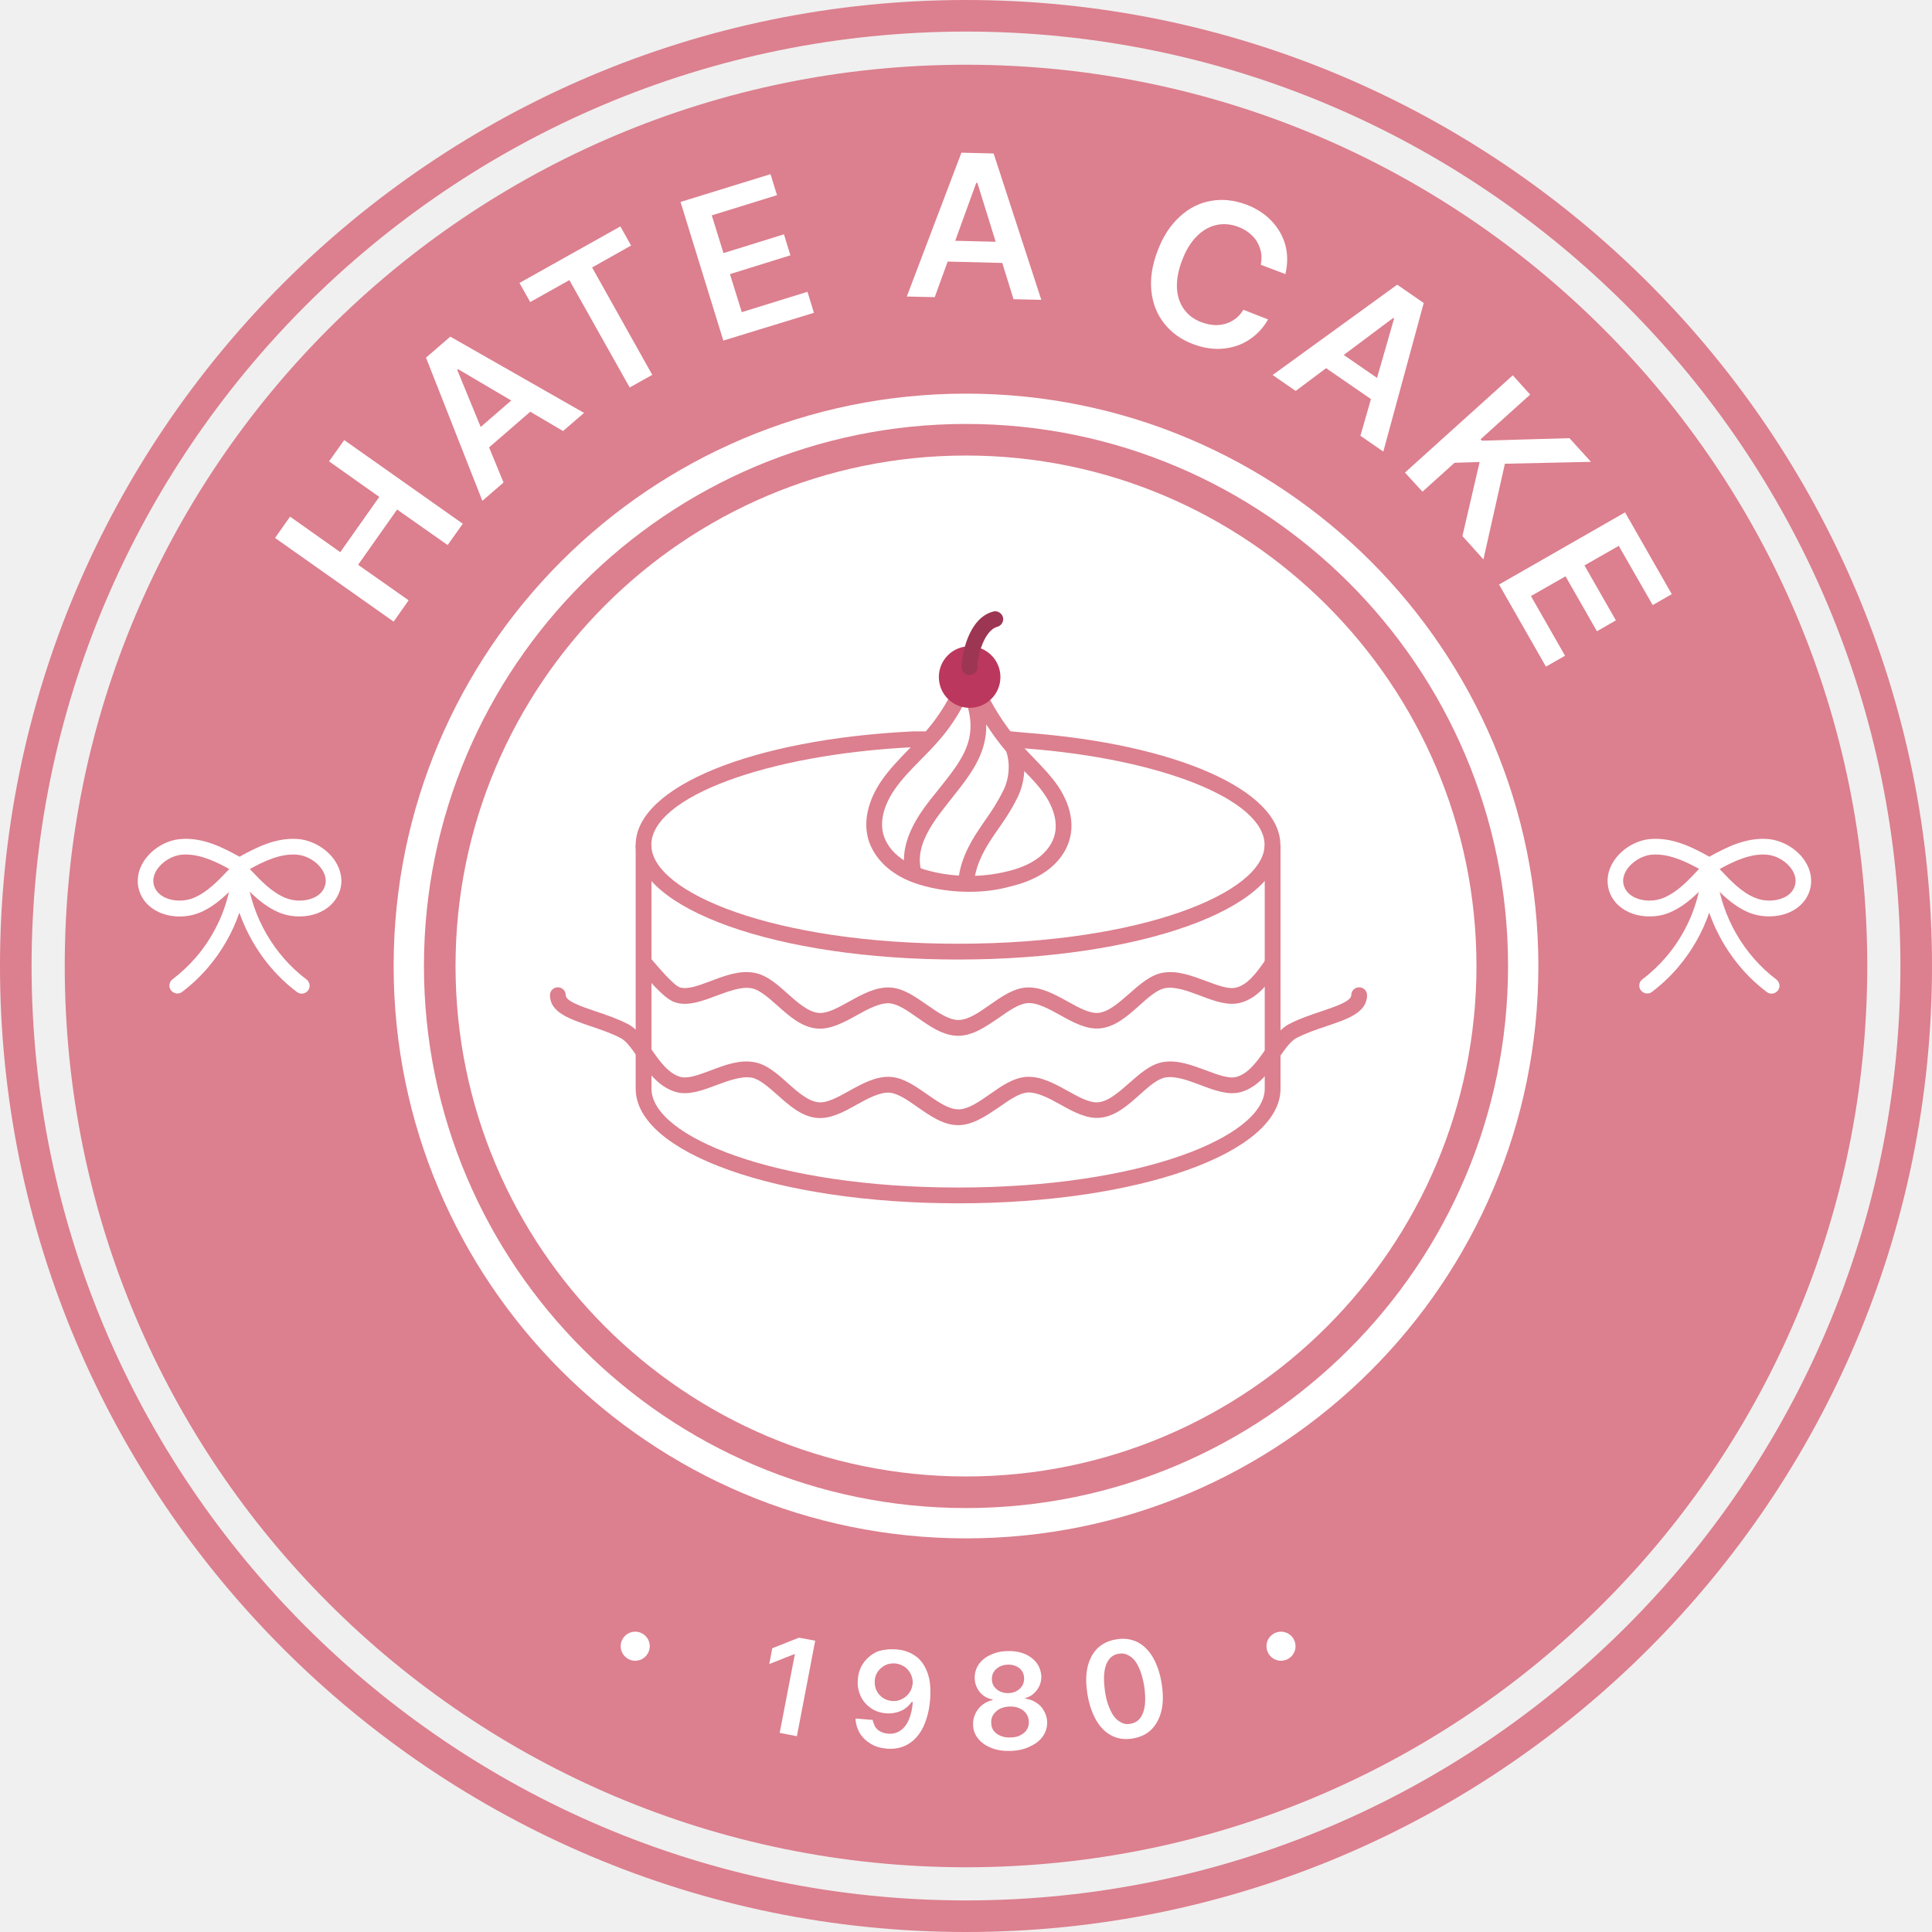
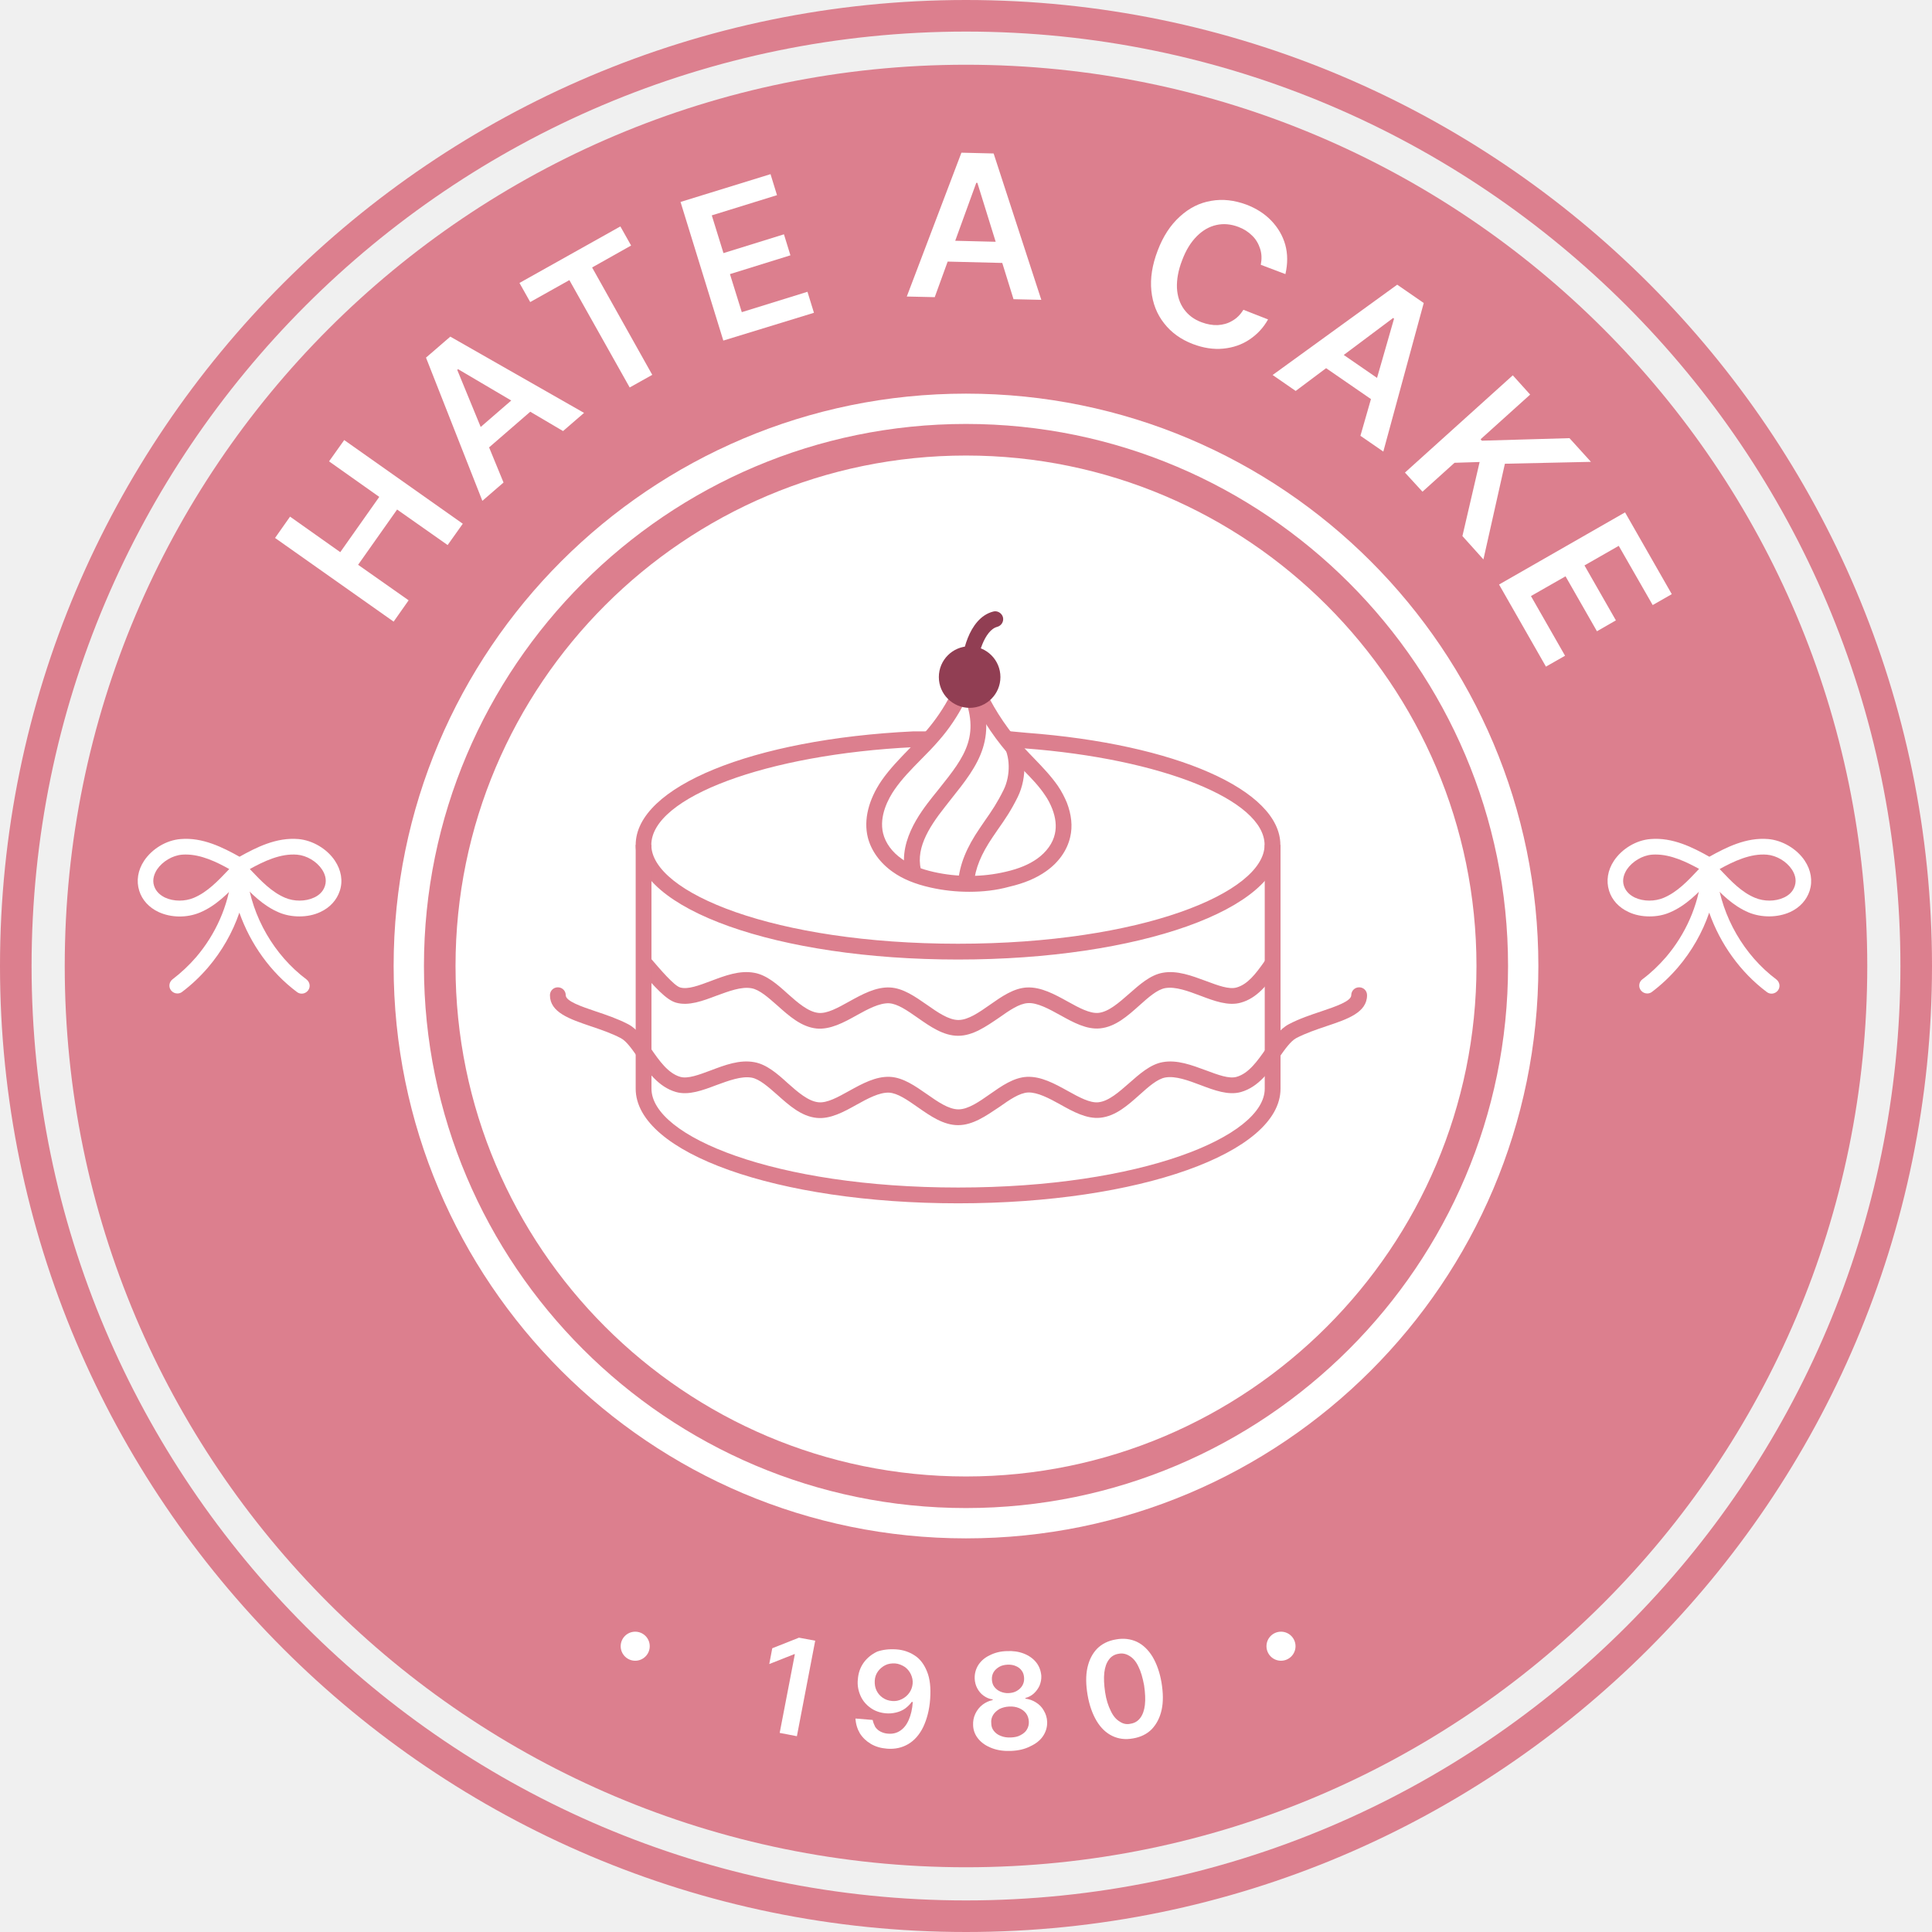
<svg xmlns="http://www.w3.org/2000/svg" version="1.1" id="Layer_1" x="0px" y="0px" viewBox="0 0 122.36 122.36" style="enable-background:new 0 0 122.36 122.36;" xml:space="preserve">
  <style type="text/css">
	.st0{fill:#DC7F8E;}
	.st1{fill:#FFFFFF;}
- 	.st2{fill:#BC375D;}
- 	.st3{fill:#9C3653;}
+ 	.st2{fill:#913E53;}
</style>
  <g>
    <path class="st0" d="M61.18,122.36C27.44,122.36,0,94.91,0,61.18S27.44,0,61.18,0c33.73,0,61.18,27.44,61.18,61.18   S94.91,122.36,61.18,122.36z M61.18,2C28.55,2,2,28.55,2,61.18s26.55,59.18,59.18,59.18s59.18-26.55,59.18-59.18S93.81,2,61.18,2z" />
  </g>
  <g>
    <circle class="st0" cx="61.18" cy="61.18" r="57.08" />
  </g>
  <g>
    <path class="st1" d="M51.63,103.91l-1.16,6.05l-1.09-0.21l0.96-4.98l-0.03-0.01l-1.59,0.63l0.19-1l1.69-0.67L51.63,103.91z" />
    <path class="st1" d="M56.76,104.46c0.44,0.03,0.82,0.16,1.16,0.38c0.35,0.22,0.61,0.57,0.79,1.02c0.19,0.46,0.25,1.04,0.2,1.75   c-0.05,0.7-0.21,1.28-0.44,1.77c-0.24,0.49-0.56,0.85-0.95,1.08s-0.84,0.33-1.34,0.29c-0.39-0.03-0.73-0.13-1.02-0.3   c-0.29-0.17-0.53-0.4-0.7-0.67c-0.16-0.27-0.26-0.59-0.28-0.94l1.09,0.09c0.03,0.16,0.09,0.3,0.16,0.44   c0.09,0.13,0.2,0.23,0.34,0.3s0.3,0.12,0.49,0.13c0.29,0.02,0.54-0.04,0.77-0.2c0.22-0.15,0.4-0.38,0.53-0.69   c0.13-0.3,0.22-0.67,0.25-1.12h-0.07c-0.11,0.16-0.26,0.3-0.42,0.42c-0.17,0.12-0.36,0.2-0.57,0.25s-0.42,0.07-0.64,0.05   c-0.36-0.03-0.69-0.14-0.97-0.34s-0.5-0.45-0.64-0.77s-0.21-0.66-0.17-1.04c0.03-0.4,0.15-0.75,0.37-1.06   c0.22-0.3,0.5-0.53,0.86-0.7C55.91,104.48,56.31,104.43,56.76,104.46z M56.69,105.35c-0.23-0.01-0.44,0.02-0.62,0.11   s-0.35,0.23-0.47,0.4c-0.12,0.17-0.19,0.37-0.2,0.59c-0.01,0.22,0.02,0.42,0.11,0.61s0.22,0.34,0.39,0.46s0.37,0.19,0.6,0.21   c0.22,0.02,0.42-0.02,0.62-0.12c0.2-0.1,0.35-0.23,0.47-0.4c0.12-0.17,0.19-0.36,0.21-0.57s-0.02-0.4-0.11-0.6   c-0.09-0.19-0.22-0.35-0.39-0.47C57.11,105.45,56.92,105.37,56.69,105.35z" />
    <path class="st1" d="M64.05,110.89c-0.45,0.02-0.85-0.03-1.22-0.17c-0.37-0.14-0.65-0.33-0.86-0.58s-0.33-0.54-0.34-0.88   c-0.01-0.25,0.03-0.49,0.14-0.72s0.25-0.41,0.45-0.57c0.2-0.15,0.41-0.25,0.65-0.3v-0.04c-0.22-0.03-0.4-0.11-0.58-0.24   c-0.17-0.12-0.3-0.28-0.4-0.47s-0.15-0.39-0.16-0.61c-0.01-0.32,0.07-0.6,0.23-0.86c0.17-0.26,0.41-0.47,0.73-0.62   c0.32-0.16,0.67-0.25,1.07-0.26c0.4-0.02,0.76,0.03,1.09,0.16c0.33,0.13,0.59,0.32,0.78,0.56s0.29,0.52,0.32,0.84   c0.01,0.22-0.03,0.42-0.11,0.62c-0.09,0.2-0.21,0.36-0.36,0.5s-0.34,0.24-0.54,0.29v0.04c0.24,0.03,0.47,0.11,0.67,0.24   c0.21,0.13,0.38,0.3,0.5,0.52c0.13,0.22,0.2,0.45,0.21,0.71c0.01,0.33-0.08,0.63-0.26,0.9s-0.46,0.49-0.81,0.65   C64.9,110.78,64.51,110.87,64.05,110.89z M64.02,110.04c0.24-0.01,0.45-0.05,0.62-0.15c0.17-0.09,0.32-0.21,0.4-0.36   c0.09-0.15,0.13-0.32,0.12-0.5c-0.01-0.2-0.07-0.37-0.17-0.51c-0.11-0.15-0.26-0.26-0.45-0.34c-0.19-0.08-0.39-0.11-0.62-0.1   s-0.44,0.07-0.61,0.15c-0.17,0.1-0.32,0.23-0.41,0.38c-0.1,0.16-0.14,0.34-0.12,0.52c0,0.19,0.05,0.35,0.16,0.49   s0.25,0.25,0.44,0.32C63.57,110.02,63.78,110.05,64.02,110.04z M63.88,107.23c0.2-0.01,0.37-0.05,0.52-0.14s0.27-0.2,0.35-0.34   s0.12-0.29,0.11-0.48c-0.01-0.17-0.05-0.33-0.15-0.46c-0.09-0.13-0.22-0.23-0.37-0.29c-0.15-0.07-0.34-0.1-0.53-0.09   c-0.2,0.01-0.38,0.05-0.53,0.14c-0.15,0.09-0.27,0.2-0.35,0.33c-0.08,0.14-0.12,0.29-0.11,0.47c0.01,0.17,0.05,0.33,0.15,0.46   c0.1,0.13,0.22,0.23,0.38,0.3S63.69,107.24,63.88,107.23z" />
    <path class="st1" d="M71.76,110.1c-0.49,0.09-0.93,0.03-1.32-0.16s-0.72-0.5-0.99-0.95c-0.26-0.44-0.46-0.99-0.57-1.64   s-0.12-1.23-0.01-1.73s0.32-0.9,0.62-1.21c0.3-0.3,0.7-0.5,1.19-0.58c0.48-0.09,0.93-0.03,1.32,0.15c0.39,0.19,0.72,0.5,0.99,0.94   c0.26,0.44,0.46,0.98,0.57,1.63c0.11,0.66,0.12,1.24,0.01,1.74s-0.32,0.9-0.62,1.22C72.65,109.82,72.24,110.02,71.76,110.1z    M71.6,109.17c0.26-0.04,0.46-0.16,0.62-0.37c0.15-0.2,0.25-0.48,0.29-0.82s0.02-0.76-0.05-1.24c-0.09-0.48-0.2-0.87-0.36-1.19   c-0.15-0.32-0.34-0.54-0.56-0.67c-0.22-0.14-0.45-0.19-0.7-0.14c-0.25,0.04-0.46,0.16-0.61,0.37c-0.15,0.2-0.25,0.47-0.29,0.82   s-0.02,0.76,0.05,1.24s0.2,0.87,0.36,1.19c0.15,0.32,0.34,0.54,0.56,0.67C71.11,109.17,71.35,109.23,71.6,109.17z" />
  </g>
  <g>
    <path class="st1" d="M24.93,39.37l-7.51-5.3l0.95-1.35l3.18,2.25l2.47-3.5l-3.18-2.25l0.96-1.35l7.51,5.3l-0.96,1.35l-3.2-2.25   l-2.47,3.5l3.2,2.25L24.93,39.37z" />
    <path class="st1" d="M31.89,30.56l-1.34,1.16l-3.57-9.07l1.54-1.33l8.47,4.83l-1.33,1.15l-6.65-3.92l-0.05,0.05L31.89,30.56z    M29.58,27.79l3.66-3.17l0.87,1l-3.66,3.17L29.58,27.79z" />
    <path class="st1" d="M33.58,19.13l-0.68-1.21l6.39-3.58l0.68,1.21l-2.47,1.39l3.81,6.8l-1.43,0.8l-3.82-6.8L33.58,19.13z" />
    <path class="st1" d="M45.81,21.57l-2.71-8.78l5.7-1.76l0.41,1.33l-4.13,1.28l0.74,2.39l3.83-1.19l0.41,1.33l-3.83,1.19l0.75,2.41   l4.16-1.29l0.41,1.33L45.81,21.57z" />
    <path class="st1" d="M59.2,18.82l-1.77-0.04l3.46-9.11l2.04,0.05l3.02,9.27l-1.76-0.04l-2.29-7.37h-0.07L59.2,18.82z M59.35,15.22   l4.84,0.12l-0.03,1.33l-4.84-0.12L59.35,15.22z" />
    <path class="st1" d="M79.85,16.77c0.07-0.36,0.06-0.7-0.04-1.01s-0.26-0.6-0.5-0.83c-0.24-0.24-0.53-0.43-0.88-0.56   c-0.48-0.18-0.94-0.22-1.39-0.12s-0.86,0.33-1.24,0.71s-0.69,0.88-0.93,1.52c-0.25,0.64-0.35,1.23-0.33,1.76   c0.03,0.53,0.18,0.98,0.45,1.35s0.64,0.65,1.11,0.82c0.35,0.13,0.68,0.19,1.02,0.18c0.33-0.02,0.64-0.1,0.92-0.27   c0.29-0.16,0.52-0.4,0.71-0.7l1.56,0.61c-0.29,0.52-0.68,0.94-1.17,1.27s-1.05,0.52-1.67,0.58c-0.62,0.06-1.26-0.04-1.92-0.29   c-0.76-0.29-1.37-0.73-1.82-1.31c-0.46-0.58-0.73-1.27-0.81-2.06s0.05-1.64,0.4-2.55c0.34-0.9,0.81-1.62,1.41-2.16   c0.59-0.54,1.25-0.87,1.98-0.99c0.73-0.13,1.47-0.04,2.23,0.24c0.63,0.24,1.16,0.58,1.58,1.02s0.72,0.95,0.88,1.52   c0.16,0.58,0.16,1.2,0.01,1.86L79.85,16.77z" />
    <path class="st1" d="M82.06,24.76l-1.46-1.01l7.89-5.72l1.68,1.16l-2.56,9.41l-1.45-1l2.13-7.42l-0.06-0.04L82.06,24.76z    M84.16,21.83l3.99,2.75l-0.75,1.09l-3.99-2.75L84.16,21.83z" />
    <path class="st1" d="M88.98,29.93l6.83-6.16l1.1,1.22l-3.14,2.83l0.08,0.09l5.55-0.16l1.36,1.5l-5.45,0.12l-1.36,6.06l-1.33-1.48   l1.09-4.69l-1.59,0.05l-2.03,1.83L88.98,29.93z" />
    <path class="st1" d="M94.94,37.02l7.98-4.57l2.96,5.18l-1.21,0.69l-2.15-3.75l-2.17,1.24l1.99,3.48l-1.2,0.69l-1.99-3.48   l-2.19,1.25l2.16,3.78l-1.21,0.69L94.94,37.02z" />
  </g>
  <g>
    <path class="st0" d="M61.18,96.73c-19.61,0-35.56-15.95-35.56-35.56s15.95-35.56,35.56-35.56s35.56,15.95,35.56,35.56   C96.73,80.78,80.78,96.73,61.18,96.73z M61.18,27.62c-18.5,0-33.56,15.05-33.56,33.56s15.05,33.56,33.56,33.56   s33.56-15.05,33.56-33.56S79.68,27.62,61.18,27.62z" />
  </g>
  <g>
    <circle class="st1" cx="61.18" cy="61.18" r="36.25" />
  </g>
  <g>
    <path class="st0" d="M61.18,95.51c-18.93,0-34.33-15.4-34.33-34.33s15.4-34.33,34.33-34.33s34.33,15.4,34.33,34.33   S80.11,95.51,61.18,95.51z M61.18,28.85c-17.83,0-32.33,14.5-32.33,32.33s14.5,32.33,32.33,32.33S93.51,79,93.51,61.18   S79,28.85,61.18,28.85z" />
  </g>
  <g>
    <path class="st1" d="M18.96,58.04c-0.44,0-0.89-0.08-1.29-0.25c-1.02-0.43-1.77-1.21-2.5-1.98c-0.72,0.76-1.48,1.55-2.5,1.98   c-0.83,0.35-1.83,0.34-2.63-0.03C9.44,57.48,9,57,8.82,56.42c-0.2-0.63-0.09-1.31,0.31-1.91c0.51-0.76,1.41-1.3,2.31-1.37   c1.39-0.12,2.67,0.53,3.73,1.12c1.06-0.59,2.33-1.24,3.73-1.12c0.9,0.08,1.81,0.62,2.31,1.37c0.4,0.6,0.52,1.28,0.31,1.91   c-0.19,0.58-0.62,1.06-1.23,1.34C19.89,57.95,19.43,58.04,18.96,58.04z M15.82,55.04l0.03,0.03c0.7,0.74,1.36,1.43,2.21,1.79   c0.57,0.24,1.28,0.24,1.82-0.01c0.25-0.11,0.57-0.33,0.7-0.74c0.14-0.43-0.03-0.81-0.19-1.05c-0.34-0.51-0.97-0.88-1.57-0.93   C17.78,54.04,16.72,54.54,15.82,55.04z M11.77,54.12c-0.08,0-0.16,0-0.25,0.01c-0.6,0.05-1.23,0.43-1.57,0.93   c-0.16,0.25-0.33,0.63-0.19,1.05c0.13,0.4,0.45,0.62,0.7,0.74c0.54,0.25,1.25,0.25,1.82,0.01c0.85-0.36,1.51-1.05,2.21-1.79   l0.03-0.03C13.7,54.58,12.73,54.12,11.77,54.12z" />
  </g>
  <g>
    <path class="st1" d="M11.23,62.92c-0.15,0-0.3-0.07-0.4-0.2c-0.17-0.22-0.12-0.53,0.1-0.7c0.54-0.41,1.04-0.88,1.49-1.4   c1.24-1.45,2.04-3.26,2.24-5.09c0.03-0.25,0.24-0.44,0.49-0.44c0.27,0.03,0.47,0.19,0.5,0.44c0.31,2.54,1.72,4.97,3.76,6.5   c0.22,0.17,0.27,0.48,0.1,0.7s-0.48,0.27-0.7,0.1c-1.67-1.25-2.95-3.04-3.65-5.03c-0.43,1.26-1.11,2.45-1.99,3.48   c-0.5,0.58-1.05,1.1-1.65,1.55C11.44,62.89,11.34,62.92,11.23,62.92z" />
  </g>
  <g>
    <path class="st1" d="M104.47,58.04c-0.47,0-0.93-0.09-1.33-0.28c-0.61-0.28-1.05-0.76-1.23-1.34c-0.2-0.63-0.09-1.31,0.31-1.91   c0.51-0.76,1.41-1.3,2.31-1.37c1.4-0.12,2.68,0.53,3.73,1.12c1.06-0.59,2.33-1.24,3.73-1.12c0.9,0.08,1.81,0.62,2.31,1.37   c0.4,0.6,0.51,1.28,0.31,1.91c-0.19,0.58-0.62,1.06-1.23,1.34c-0.79,0.36-1.8,0.37-2.63,0.03c-1.02-0.43-1.77-1.21-2.5-1.98   c-0.72,0.76-1.48,1.55-2.5,1.98C105.36,57.96,104.92,58.04,104.47,58.04z M104.86,54.12c-0.08,0-0.16,0-0.25,0.01   c-0.6,0.05-1.23,0.43-1.57,0.93c-0.16,0.25-0.33,0.63-0.19,1.05c0.13,0.4,0.45,0.62,0.7,0.74c0.54,0.25,1.25,0.25,1.82,0.01   c0.85-0.36,1.51-1.05,2.2-1.79l0.04-0.04C106.79,54.58,105.83,54.12,104.86,54.12z M108.91,55.04l0.03,0.03   c0.7,0.74,1.36,1.44,2.21,1.79c0.57,0.24,1.28,0.24,1.82-0.01c0.25-0.11,0.57-0.33,0.7-0.74c0.14-0.43-0.03-0.81-0.19-1.05   c-0.34-0.51-0.97-0.88-1.57-0.93C110.88,54.04,109.81,54.54,108.91,55.04z" />
  </g>
  <g>
    <path class="st1" d="M104.32,62.92c-0.15,0-0.3-0.07-0.4-0.2c-0.17-0.22-0.12-0.54,0.1-0.7c0.54-0.4,1.04-0.88,1.49-1.4   c1.24-1.45,2.04-3.26,2.24-5.09c0.03-0.25,0.24-0.44,0.49-0.44l0,0c0.25,0,0.46,0.19,0.5,0.44c0.32,2.54,1.72,4.97,3.76,6.5   c0.22,0.17,0.27,0.48,0.1,0.7s-0.48,0.27-0.7,0.1c-1.67-1.25-2.95-3.04-3.65-5.03c-0.43,1.26-1.11,2.45-1.99,3.48   c-0.5,0.58-1.05,1.1-1.65,1.55C104.53,62.89,104.43,62.92,104.32,62.92z" />
  </g>
  <g>
    <path class="st0" d="M61.38,56.48c-0.83,0-1.65-0.09-2.45-0.27c-0.98-0.22-1.76-0.54-2.39-0.99c-0.81-0.57-1.37-1.35-1.58-2.19   c-0.27-1.1,0.04-2.37,0.87-3.59c0.52-0.75,1.16-1.4,1.77-2.03c0.38-0.39,0.76-0.77,1.11-1.18c0.57-0.67,1.07-1.41,1.48-2.2   c0.03-0.06,0.06-0.13,0.09-0.21c0.14-0.38,0.36-0.95,0.93-1.01c0.47-0.05,0.88,0.27,1.21,0.95c0.65,1.34,1.5,2.58,2.51,3.68   c0.19,0.21,0.39,0.41,0.58,0.61c0.51,0.53,1.04,1.08,1.48,1.71c0.24,0.35,0.43,0.72,0.58,1.08l0,0c0.29,0.76,0.37,1.49,0.21,2.17   c-0.19,0.84-0.73,1.61-1.53,2.17c-0.62,0.44-1.38,0.76-2.33,0.98C63.09,56.39,62.24,56.48,61.38,56.48z M61.34,43.89   c-0.04,0.09-0.09,0.21-0.12,0.29c-0.04,0.12-0.09,0.23-0.13,0.31c-0.44,0.86-0.98,1.67-1.61,2.39c-0.37,0.43-0.76,0.83-1.16,1.23   c-0.61,0.62-1.19,1.21-1.66,1.89c-0.39,0.56-1,1.68-0.73,2.78c0.15,0.61,0.57,1.19,1.19,1.62c0.52,0.37,1.19,0.64,2.04,0.83   c1.48,0.33,3.06,0.33,4.54-0.02c0.83-0.19,1.47-0.46,1.98-0.82c0.59-0.42,1-0.98,1.13-1.58c0.11-0.49,0.05-1.02-0.17-1.59l0,0   c-0.12-0.3-0.27-0.6-0.47-0.88c-0.38-0.57-0.86-1.06-1.37-1.58c-0.2-0.21-0.41-0.42-0.6-0.63c-1.08-1.17-1.98-2.49-2.67-3.92   C61.45,44.05,61.38,43.95,61.34,43.89z" />
  </g>
  <g>
    <path class="st0" d="M57.45,55.64c-0.76-2.16,0.84-4.19,1.61-5.17l0.41-0.51c1.66-2.08,2.76-3.46,1.35-6.42l0.9-0.43   c1.68,3.53,0.22,5.36-1.47,7.48l-0.4,0.51c-1.06,1.34-1.96,2.78-1.45,4.22L57.45,55.64z" />
  </g>
  <g>
    <path class="st0" d="M61.68,55.96l-1-0.09c0.1-1.13,0.53-2.19,1.38-3.43l0.3-0.44c0.47-0.67,0.8-1.16,1.2-1.97   c0.46-0.93,0.43-2.2-0.08-2.94l0.83-0.56c0.7,1.03,0.76,2.69,0.15,3.94c-0.43,0.87-0.8,1.41-1.28,2.09L62.88,53   C62.14,54.09,61.76,55,61.68,55.96z" />
  </g>
  <g>
    <path class="st0" d="M60.68,60.77c-11.45,0-20.42-3.19-20.42-7.26c0-3.68,7.4-6.7,17.58-7.19h1.12v1h-1.1   c-9.3,0.45-16.61,3.17-16.61,6.19c0,3.02,7.8,6.26,19.42,6.26s19.42-3.24,19.42-6.26c0-2.84-6.52-5.46-15.17-6.11l-1.07-0.09   l0.08-1l1.07,0.1c9.47,0.71,16.09,3.63,16.09,7.1C81.1,57.58,72.13,60.77,60.68,60.77z" />
  </g>
  <g>
    <path class="st0" d="M60.68,65.6c-0.93,0-1.76-0.58-2.56-1.14c-0.66-0.46-1.27-0.89-1.82-0.92c-0.61-0.02-1.34,0.37-2.04,0.76   c-0.82,0.46-1.68,0.92-2.54,0.84c-0.97-0.1-1.74-0.79-2.49-1.46c-0.58-0.51-1.13-1-1.63-1.09c-0.65-0.12-1.45,0.19-2.22,0.47   c-0.87,0.33-1.77,0.67-2.57,0.44c-0.62-0.18-1.34-0.98-2.37-2.17l-0.1-0.12l0.76-0.65l0.1,0.12c0.6,0.7,1.5,1.76,1.88,1.86   c0.49,0.14,1.19-0.13,1.94-0.41c0.9-0.34,1.82-0.69,2.75-0.52c0.79,0.14,1.47,0.74,2.12,1.33c0.63,0.56,1.29,1.14,1.94,1.21   c0.55,0.06,1.23-0.32,1.95-0.72c0.83-0.46,1.69-0.93,2.58-0.89c0.84,0.04,1.6,0.58,2.35,1.1c0.67,0.47,1.37,0.96,1.99,0.96   c0.62,0,1.32-0.49,1.99-0.96c0.74-0.52,1.51-1.06,2.35-1.1c0.89-0.04,1.75,0.43,2.58,0.89c0.72,0.4,1.4,0.77,1.95,0.72   c0.65-0.07,1.3-0.65,1.94-1.21c0.66-0.58,1.34-1.19,2.12-1.33c0.92-0.17,1.85,0.19,2.75,0.52c0.75,0.28,1.46,0.55,1.94,0.41   c0.7-0.2,1.21-0.87,1.72-1.59l0.17-0.25l0.83,0.56l-0.18,0.26c-0.6,0.85-1.26,1.7-2.27,1.98c-0.8,0.23-1.7-0.11-2.57-0.44   c-0.77-0.29-1.57-0.59-2.22-0.48c-0.51,0.09-1.06,0.58-1.63,1.09c-0.75,0.67-1.52,1.36-2.49,1.46c-0.86,0.09-1.71-0.38-2.54-0.84   c-0.7-0.39-1.46-0.8-2.04-0.76c-0.55,0.03-1.17,0.46-1.82,0.92C62.44,65.02,61.61,65.6,60.68,65.6z" />
  </g>
  <g>
    <path class="st0" d="M60.68,71.26c-0.93,0-1.76-0.58-2.56-1.14c-0.66-0.46-1.27-0.89-1.82-0.92c-0.61-0.02-1.34,0.37-2.04,0.76   c-0.82,0.46-1.68,0.93-2.54,0.84c-0.97-0.1-1.74-0.79-2.49-1.46c-0.58-0.51-1.13-1-1.63-1.09c-0.65-0.11-1.45,0.19-2.22,0.47   c-0.87,0.33-1.77,0.67-2.57,0.44c-1.11-0.32-1.8-1.3-2.4-2.17c-0.38-0.54-0.73-1.05-1.09-1.24c-0.59-0.31-1.27-0.54-1.92-0.76   c-1.32-0.45-2.57-0.87-2.57-1.96c0-0.28,0.22-0.5,0.5-0.5s0.5,0.22,0.5,0.5c0,0.38,1,0.72,1.89,1.02c0.66,0.22,1.4,0.47,2.07,0.82   c0.57,0.3,0.99,0.91,1.44,1.55c0.53,0.77,1.09,1.56,1.85,1.78c0.48,0.14,1.19-0.13,1.94-0.41c0.9-0.34,1.82-0.69,2.75-0.52   c0.79,0.14,1.47,0.74,2.12,1.33c0.63,0.56,1.29,1.14,1.94,1.21c0.55,0.06,1.23-0.32,1.95-0.72c0.83-0.46,1.69-0.93,2.58-0.89   c0.84,0.04,1.6,0.58,2.35,1.1c0.67,0.47,1.37,0.96,1.99,0.96s1.32-0.49,1.99-0.96c0.74-0.52,1.51-1.06,2.35-1.1   c0.89-0.04,1.75,0.43,2.58,0.89c0.72,0.4,1.41,0.78,1.95,0.72c0.65-0.07,1.3-0.65,1.94-1.21c0.66-0.58,1.34-1.19,2.12-1.33   c0.92-0.17,1.85,0.19,2.75,0.52c0.75,0.28,1.46,0.55,1.94,0.41c0.77-0.22,1.32-1.01,1.86-1.78c0.45-0.64,0.87-1.25,1.44-1.55   c0.66-0.35,1.41-0.6,2.07-0.82c0.89-0.3,1.89-0.64,1.89-1.02c0-0.28,0.22-0.5,0.5-0.5s0.5,0.22,0.5,0.5c0,1.1-1.25,1.52-2.57,1.96   c-0.65,0.22-1.33,0.45-1.92,0.76c-0.35,0.19-0.71,0.7-1.09,1.24c-0.6,0.87-1.29,1.85-2.4,2.17c-0.8,0.23-1.7-0.11-2.57-0.44   c-0.77-0.29-1.57-0.59-2.22-0.48c-0.51,0.09-1.06,0.58-1.63,1.09c-0.75,0.67-1.52,1.36-2.49,1.46c-0.86,0.09-1.72-0.38-2.54-0.84   c-0.7-0.39-1.44-0.78-2.04-0.76c-0.55,0.03-1.17,0.46-1.82,0.92C62.44,70.68,61.61,71.26,60.68,71.26z" />
  </g>
  <g>
    <path class="st0" d="M60.68,76.21c-11.45,0-20.42-3.19-20.42-7.26V53.51h1v15.44c0,3.02,7.8,6.26,19.42,6.26s19.42-3.24,19.42-6.26   V53.51h1v15.44C81.1,73.02,72.13,76.21,60.68,76.21z" />
  </g>
  <g>
    <circle class="st2" cx="61.41" cy="42.88" r="1.95" />
  </g>
  <g>
-     <path class="st3" d="M61.41,42.76c-0.27,0-0.49-0.21-0.5-0.48c-0.03-0.66,0.38-3.14,2-3.55c0.26-0.07,0.54,0.1,0.61,0.36   c0.07,0.27-0.1,0.54-0.36,0.61c-0.82,0.21-1.28,1.88-1.25,2.53c0.01,0.28-0.2,0.51-0.48,0.52C61.42,42.76,61.42,42.76,61.41,42.76z   " />
+     <path class="st2" d="M61.41,42.76c-0.27,0-0.49-0.21-0.5-0.48c-0.03-0.66,0.38-3.14,2-3.55c0.26-0.07,0.54,0.1,0.61,0.36   c0.07,0.27-0.1,0.54-0.36,0.61c-0.82,0.21-1.28,1.88-1.25,2.53c0.01,0.28-0.2,0.51-0.48,0.52C61.42,42.76,61.42,42.76,61.41,42.76z   " />
  </g>
  <g>
    <circle class="st1" cx="40.23" cy="104.26" r="0.92" />
  </g>
  <g>
    <circle class="st1" cx="81.13" cy="104.26" r="0.92" />
  </g>
</svg>
